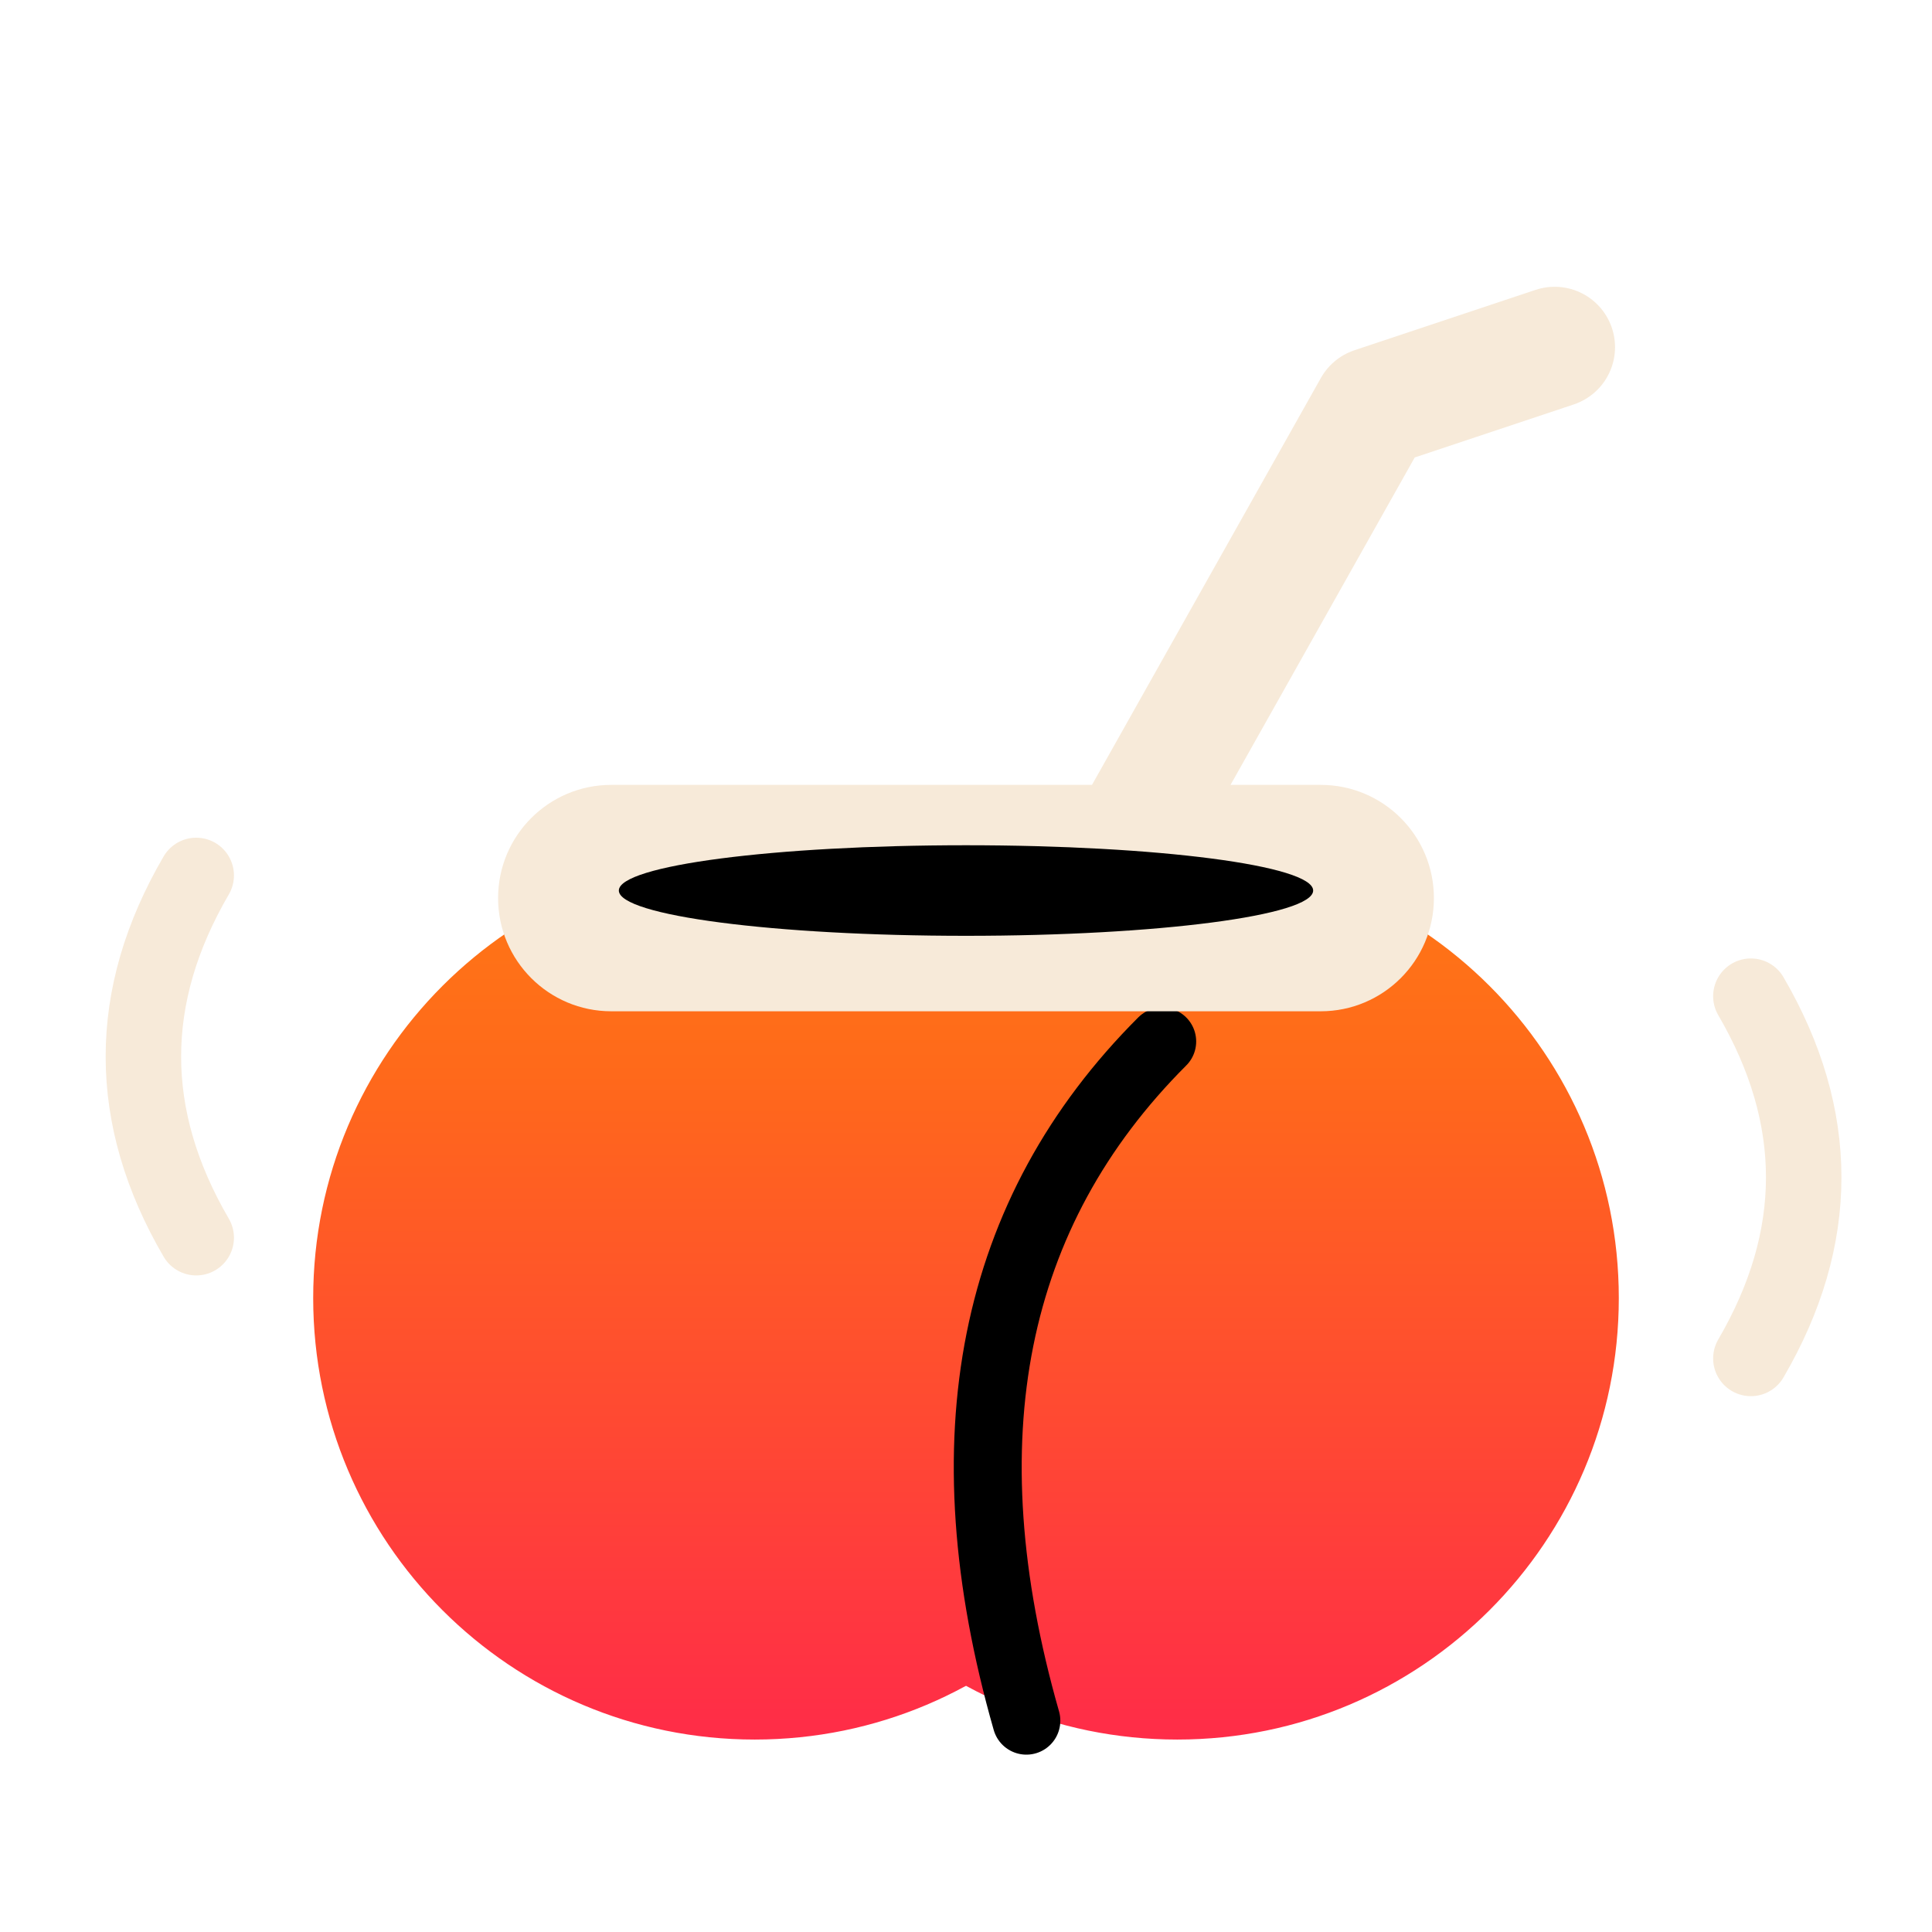
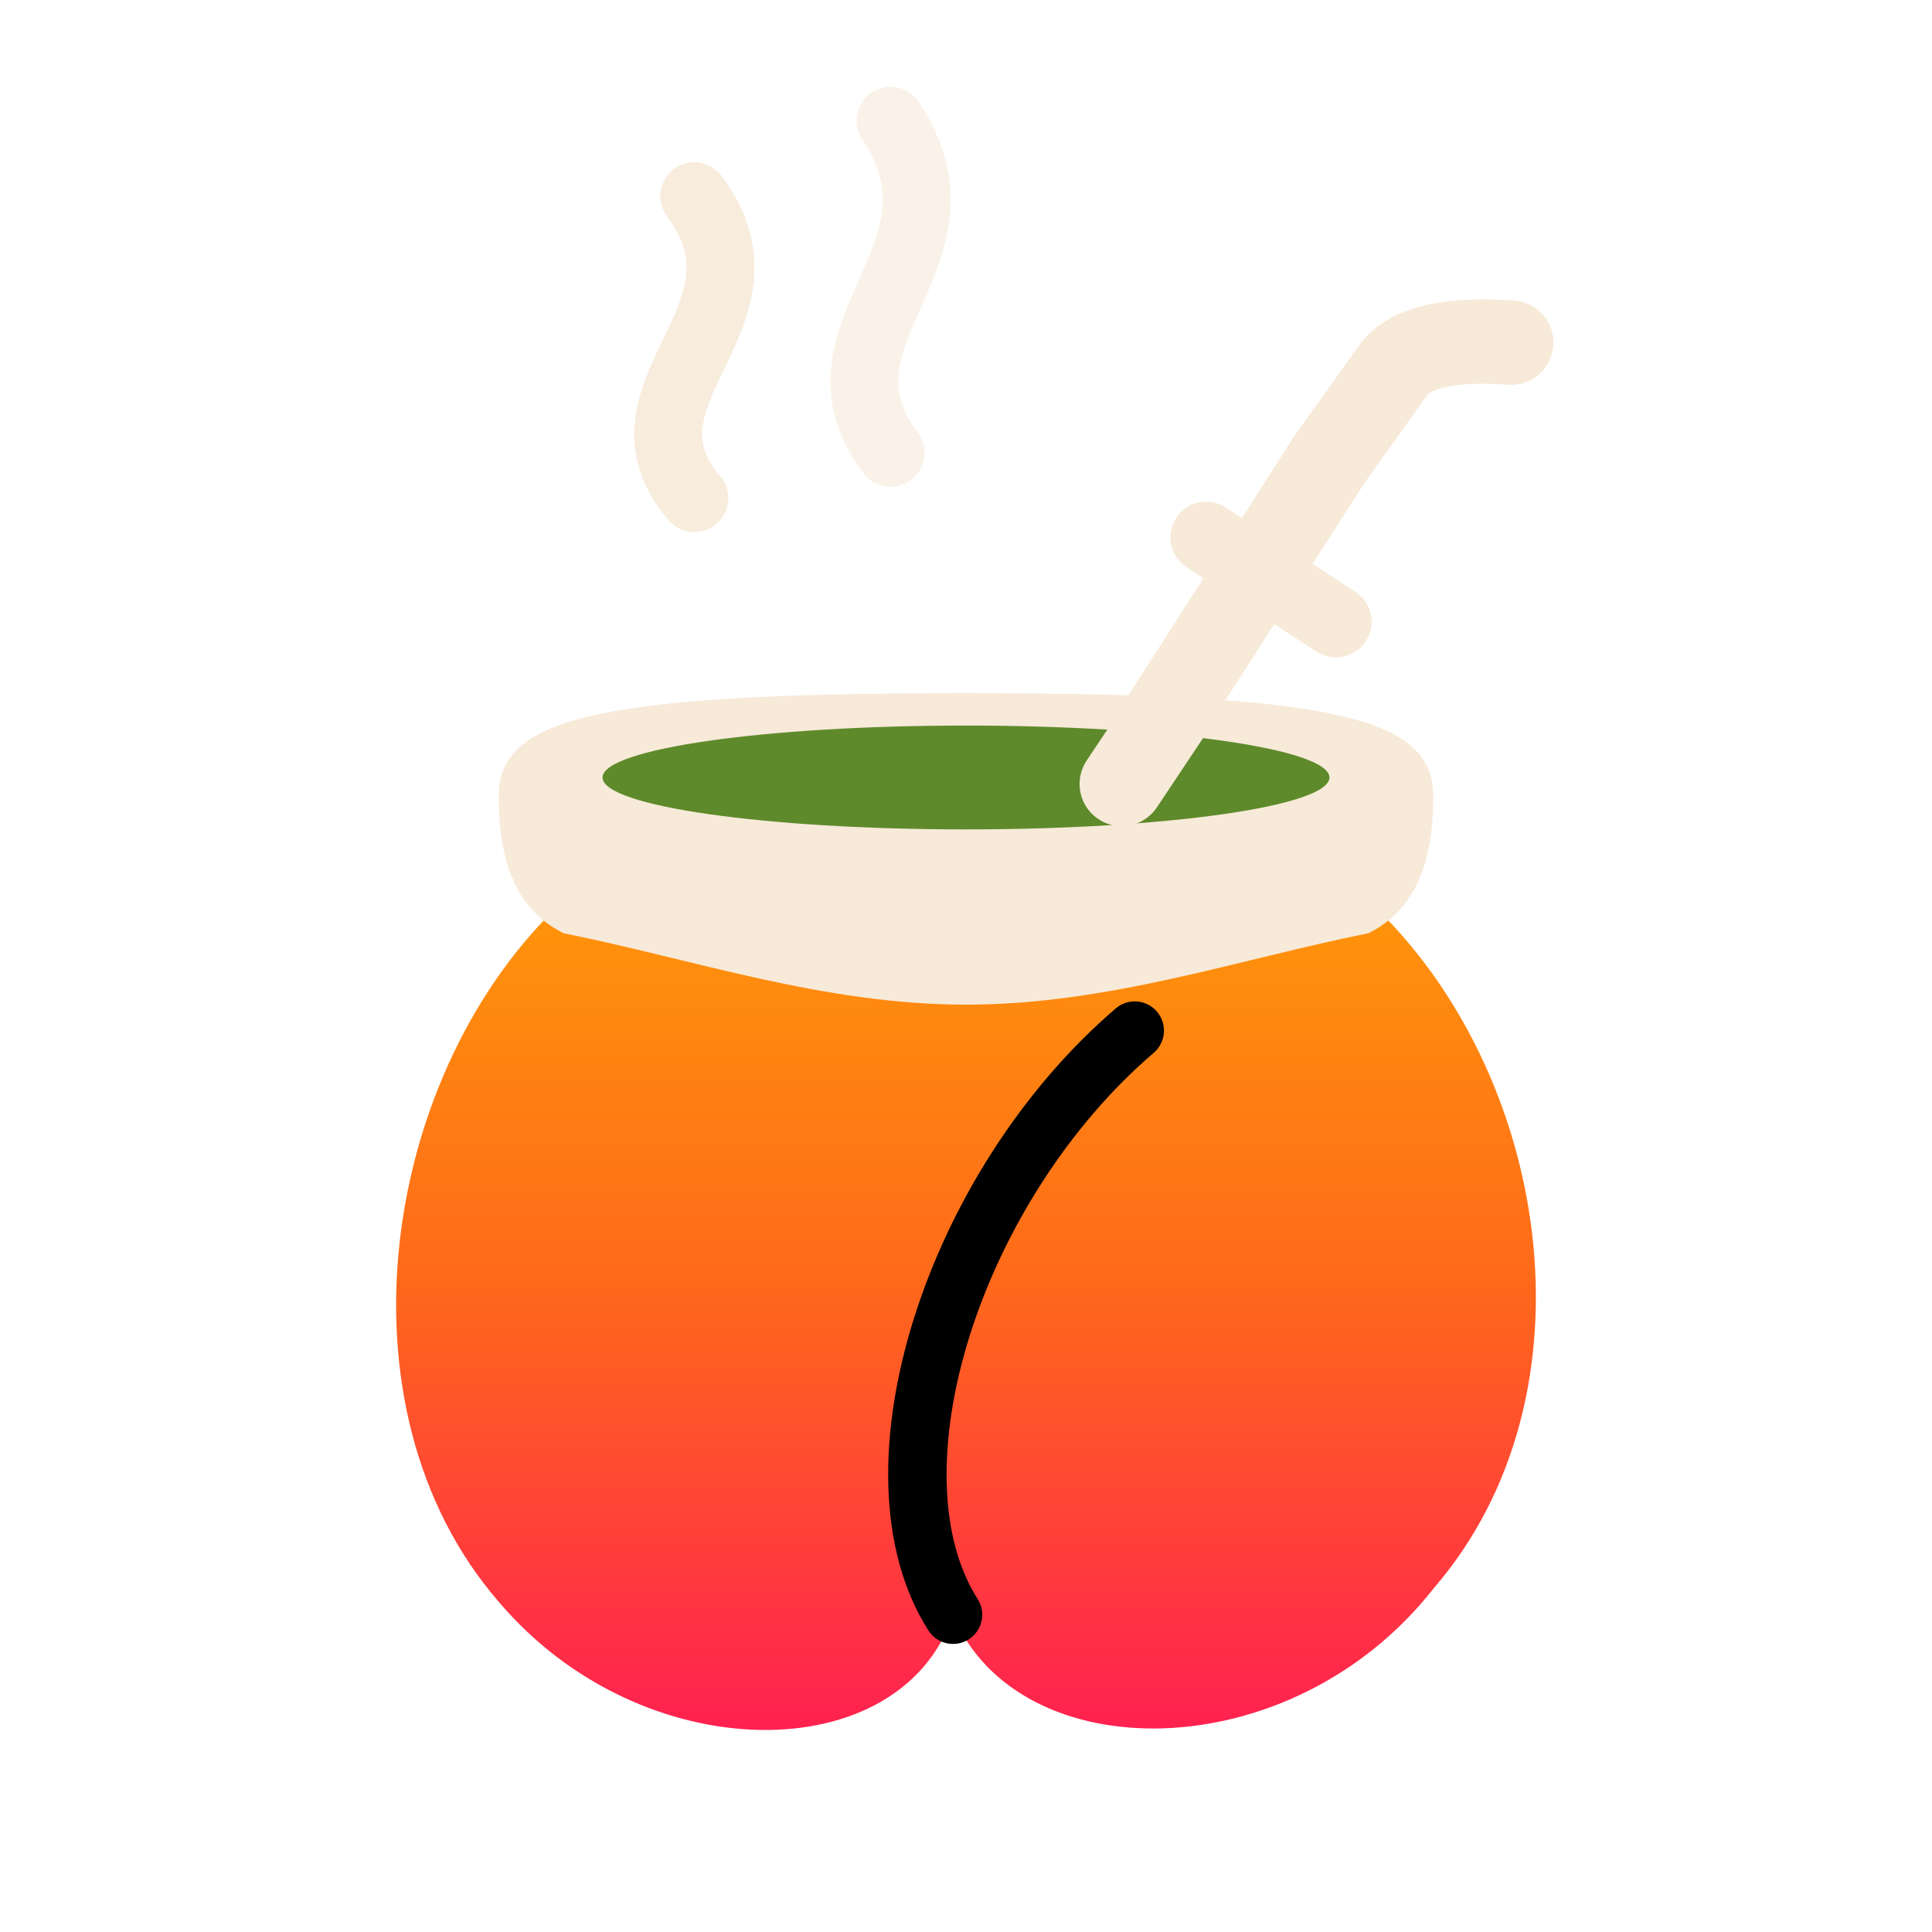
<svg xmlns="http://www.w3.org/2000/svg" viewBox="0 0 256 256">
  <defs>
-     <linearGradient id="g" x1="0" y1="0" x2="0" y2="256" gradientUnits="userSpaceOnUse">
+     <linearGradient id="g" x1="0" y1="80" x2="0" y2="250" gradientUnits="userSpaceOnUse">
      <stop offset="0" stop-color="#ffb000" />
      <stop offset=".55" stop-color="#ff6a1a" />
      <stop offset="1" stop-color="#ff1a55" />
    </linearGradient>
-     <radialGradient id="hi" cx=".32" cy=".22" r=".6">
-       <stop offset="0" stop-color="#fff" stop-opacity=".6" />
-       <stop offset="1" stop-color="#fff" stop-opacity="0" />
-     </radialGradient>
-     <linearGradient id="sh" x1="0" y1="0" x2="0" y2="1">
-       <stop offset=".55" stop-color="#000" stop-opacity="0" />
-       <stop offset="1" stop-color="#000" stop-opacity=".28" />
+     <linearGradient id="g2" x1="0" y1="0" x2="0" y2="256" gradientUnits="userSpaceOnUse">
+       <stop offset="0" stop-color="#ffb000" />
+       <stop offset=".55" stop-color="#ff6a1a" />
+       <stop offset="1" stop-color="#ff1a55" />
    </linearGradient>
-     <filter id="blur" x="-50%" y="-50%" width="200%" height="200%">
-       <feGaussianBlur stdDeviation="9" />
-     </filter>
  </defs>
-   <style>.main *{fill:url(#g);stroke:url(#g);stroke-linejoin:round}
-   .a{fill:#f7ead9;stroke:none} .as{fill:none;stroke:#f7ead9;stroke-linecap:round;stroke-linejoin:round}
-   .c{fill:none;stroke:#000;stroke-linecap:round} .cf{fill:#000}</style>
-   <g class="back">
-     <path class="as" d="M146 118 L182 54 L206 46" stroke-width="16" />
+   <g transform="translate(128 140) scale(0.86) translate(-128 -140)">
+     <path d="M152 98 L184 48" stroke="#f7ead9" stroke-width="13" stroke-linecap="round" />
+     <path d="M184 48 L194 34 Q198 29 212 30" stroke="#f7ead9" stroke-width="13" fill="none" stroke-linecap="round" stroke-linejoin="round" />
+     <path d="M165 60 L185 73" stroke="#f7ead9" stroke-width="11" stroke-linecap="round" />
+     <path d="M66 116 C38 142 30 194 56 224 C78 250 118 250 126 226 C136 250 178 250 200 222 C226 192 218 142 190 116 Z" fill="url(#g)" />
+     <path d="M154 136 C126 160 112 204 126 226" stroke="#000" stroke-width="9" fill="none" stroke-linecap="round" />
+     <path d="M56 100 C56 88 70 84 128 84 C186 84 200 88 200 100 C200 112 196 118 190 121 C170 125 150 132 128 132 C106 132 86 125 66 121 C60 118 56 112 56 100 Z" fill="#f7ead9" />
+     <ellipse cx="128" cy="97" rx="56" ry="8" fill="#5f8a2b" />
+     <path d="M152 98 L160 86" stroke="#f7ead9" stroke-width="13" stroke-linecap="round" />
  </g>
-   <g class="main">
-     <circle cx="100" cy="172" r="58" />
-     <circle cx="156" cy="172" r="58" />
-   </g>
-   <g class="rest">
-     <path class="c" d="M154 138 Q120 172 136 228" stroke-width="9" />
-     <rect class="a" x="66" y="104" width="124" height="30" rx="15" />
-     <ellipse class="cf" cx="128" cy="118" rx="46" ry="6" />
-     <path class="as" d="M26 116 q-14 24 0 48" stroke-width="10" />
-     <path class="as" d="M232 132 q14 24 0 48" stroke-width="10" />
-   </g>
+   <path d="M92 66 C80 52 104 42 92 26" stroke="#f7ead9" stroke-width="9" fill="none" stroke-linecap="round" opacity=".9" />
+   <path d="M118 60 C106 44 130 34 118 16" stroke="#f7ead9" stroke-width="9" fill="none" stroke-linecap="round" opacity=".6" />
</svg>
